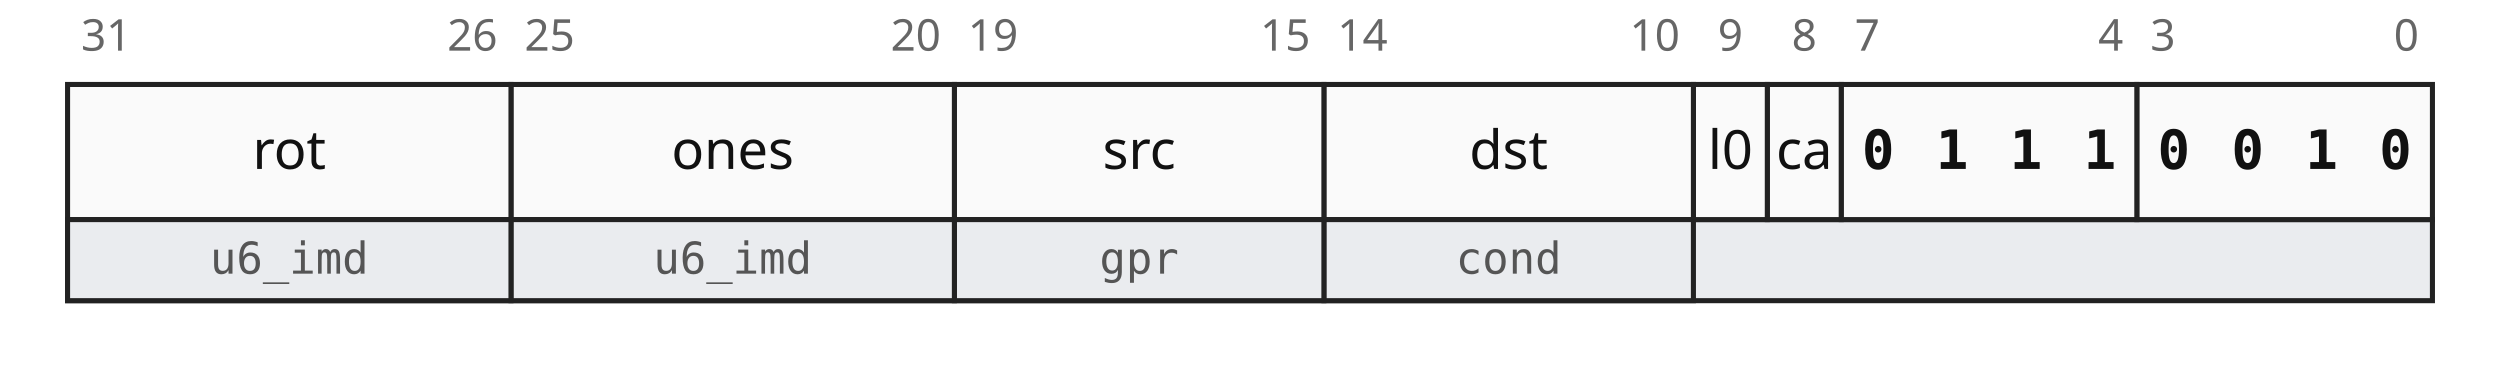
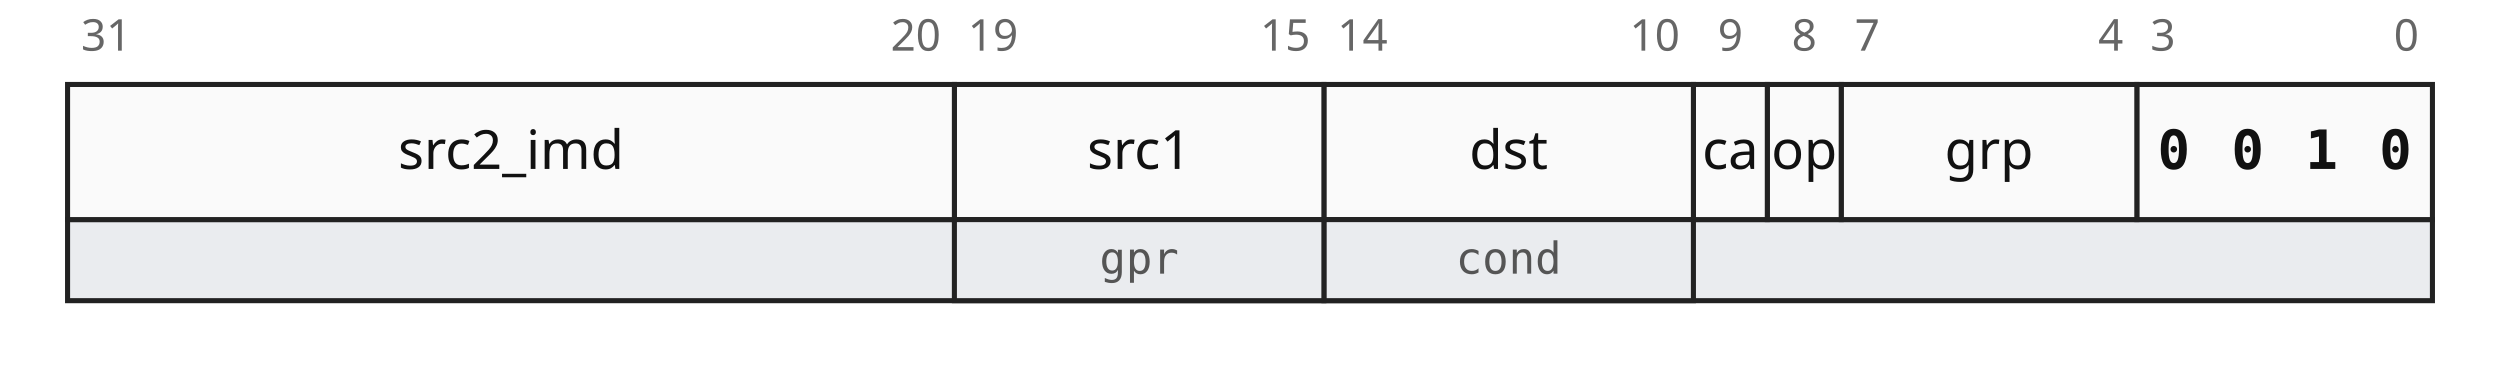
<svg xmlns="http://www.w3.org/2000/svg" width="100%" height="110" viewBox="-20 0 740 110">
  <style>
      /* Light Mode Styles */
      .bit-idx { font-family: sans-serif; font-size: 13px; fill: #666; }
      .content-fixed { font-family: monospace; font-size: 16px; font-weight: bold; text-anchor: middle; fill: #111; }
      .content-var { font-family: sans-serif; font-size: 16px; text-anchor: middle; fill: #111; }
      .field-type { font-family: monospace; font-size: 13px; text-anchor: middle; fill: #555; }
      
      .box-line { stroke: #222; stroke-width: 1.5; fill: #fafafa; }
      /* Second row background (slightly shaded) */
      .box-type { stroke: #222; stroke-width: 1.5; fill: #eaecef; } 
      
      /* Dark Mode Overrides */
      @media (prefers-color-scheme: dark) {
        .bit-idx { fill: #a0a0a0; }
        .content-fixed { fill: #e0e0e0; }
        .content-var { fill: #e0e0e0; }
        .field-type { fill: #a0a0a0; }
        
        .box-line { stroke: #a0a0a0; fill: #1e1e1e; }
        .box-type { stroke: #a0a0a0; fill: #2d3136; }
      }
    </style>
  <rect x="0" y="65" width="700" height="24" class="box-type" />
  <rect x="612.5" y="25" width="87.5" height="40" class="box-line" />
  <text x="616.5" y="15" text-anchor="start" class="bit-idx">3</text>
  <text x="696" y="15" text-anchor="end" class="bit-idx">0</text>
  <text x="623.438" y="50" class="content-fixed">0</text>
  <text x="645.312" y="50" class="content-fixed">0</text>
  <text x="667.188" y="50" class="content-fixed">1</text>
  <text x="689.062" y="50" class="content-fixed">0</text>
  <rect x="525" y="25" width="87.5" height="40" class="box-line" />
  <text x="529" y="15" text-anchor="start" class="bit-idx">7</text>
  <text x="608.5" y="15" text-anchor="end" class="bit-idx">4</text>
-   <text x="535.938" y="50" class="content-fixed">0</text>
-   <text x="557.812" y="50" class="content-fixed">1</text>
-   <text x="579.688" y="50" class="content-fixed">1</text>
-   <text x="601.562" y="50" class="content-fixed">1</text>
+   <text x="568.75" y="50" class="content-var">grp</text>
  <rect x="503.125" y="25" width="21.875" height="40" class="box-line" />
  <text x="514.062" y="15" text-anchor="middle" class="bit-idx">8</text>
-   <text x="514.062" y="50" class="content-var">ca</text>
+   <text x="514.062" y="50" class="content-var">op</text>
  <rect x="481.25" y="25" width="21.875" height="40" class="box-line" />
  <text x="492.188" y="15" text-anchor="middle" class="bit-idx">9</text>
-   <text x="492.188" y="50" class="content-var">l0</text>
+   <text x="492.188" y="50" class="content-var">ca</text>
  <rect x="371.875" y="25" width="109.375" height="40" class="box-line" />
  <text x="375.875" y="15" text-anchor="start" class="bit-idx">14</text>
  <text x="477.25" y="15" text-anchor="end" class="bit-idx">10</text>
  <text x="426.562" y="50" class="content-var">dst</text>
  <rect x="371.875" y="65" width="109.375" height="24" class="box-type" />
  <text x="426.562" y="81" class="field-type">cond</text>
  <rect x="262.5" y="25" width="109.375" height="40" class="box-line" />
  <text x="266.5" y="15" text-anchor="start" class="bit-idx">19</text>
  <text x="367.875" y="15" text-anchor="end" class="bit-idx">15</text>
-   <text x="317.188" y="50" class="content-var">src</text>
+   <text x="317.188" y="50" class="content-var">src1</text>
  <rect x="262.5" y="65" width="109.375" height="24" class="box-type" />
  <text x="317.188" y="81" class="field-type">gpr</text>
-   <rect x="131.25" y="25" width="131.25" height="40" class="box-line" />
-   <text x="135.25" y="15" text-anchor="start" class="bit-idx">25</text>
+   <rect x="0" y="25" width="262.5" height="40" class="box-line" />
+   <text x="4" y="15" text-anchor="start" class="bit-idx">31</text>
  <text x="258.5" y="15" text-anchor="end" class="bit-idx">20</text>
-   <text x="196.875" y="50" class="content-var">ones</text>
-   <rect x="131.25" y="65" width="131.25" height="24" class="box-type" />
-   <text x="196.875" y="81" class="field-type">u6_imd</text>
-   <rect x="0" y="25" width="131.25" height="40" class="box-line" />
-   <text x="4" y="15" text-anchor="start" class="bit-idx">31</text>
-   <text x="127.25" y="15" text-anchor="end" class="bit-idx">26</text>
-   <text x="65.625" y="50" class="content-var">rot</text>
-   <rect x="0" y="65" width="131.25" height="24" class="box-type" />
-   <text x="65.625" y="81" class="field-type">u6_imd</text>
+   <text x="131.25" y="50" class="content-var">src2_imd</text>
</svg>
